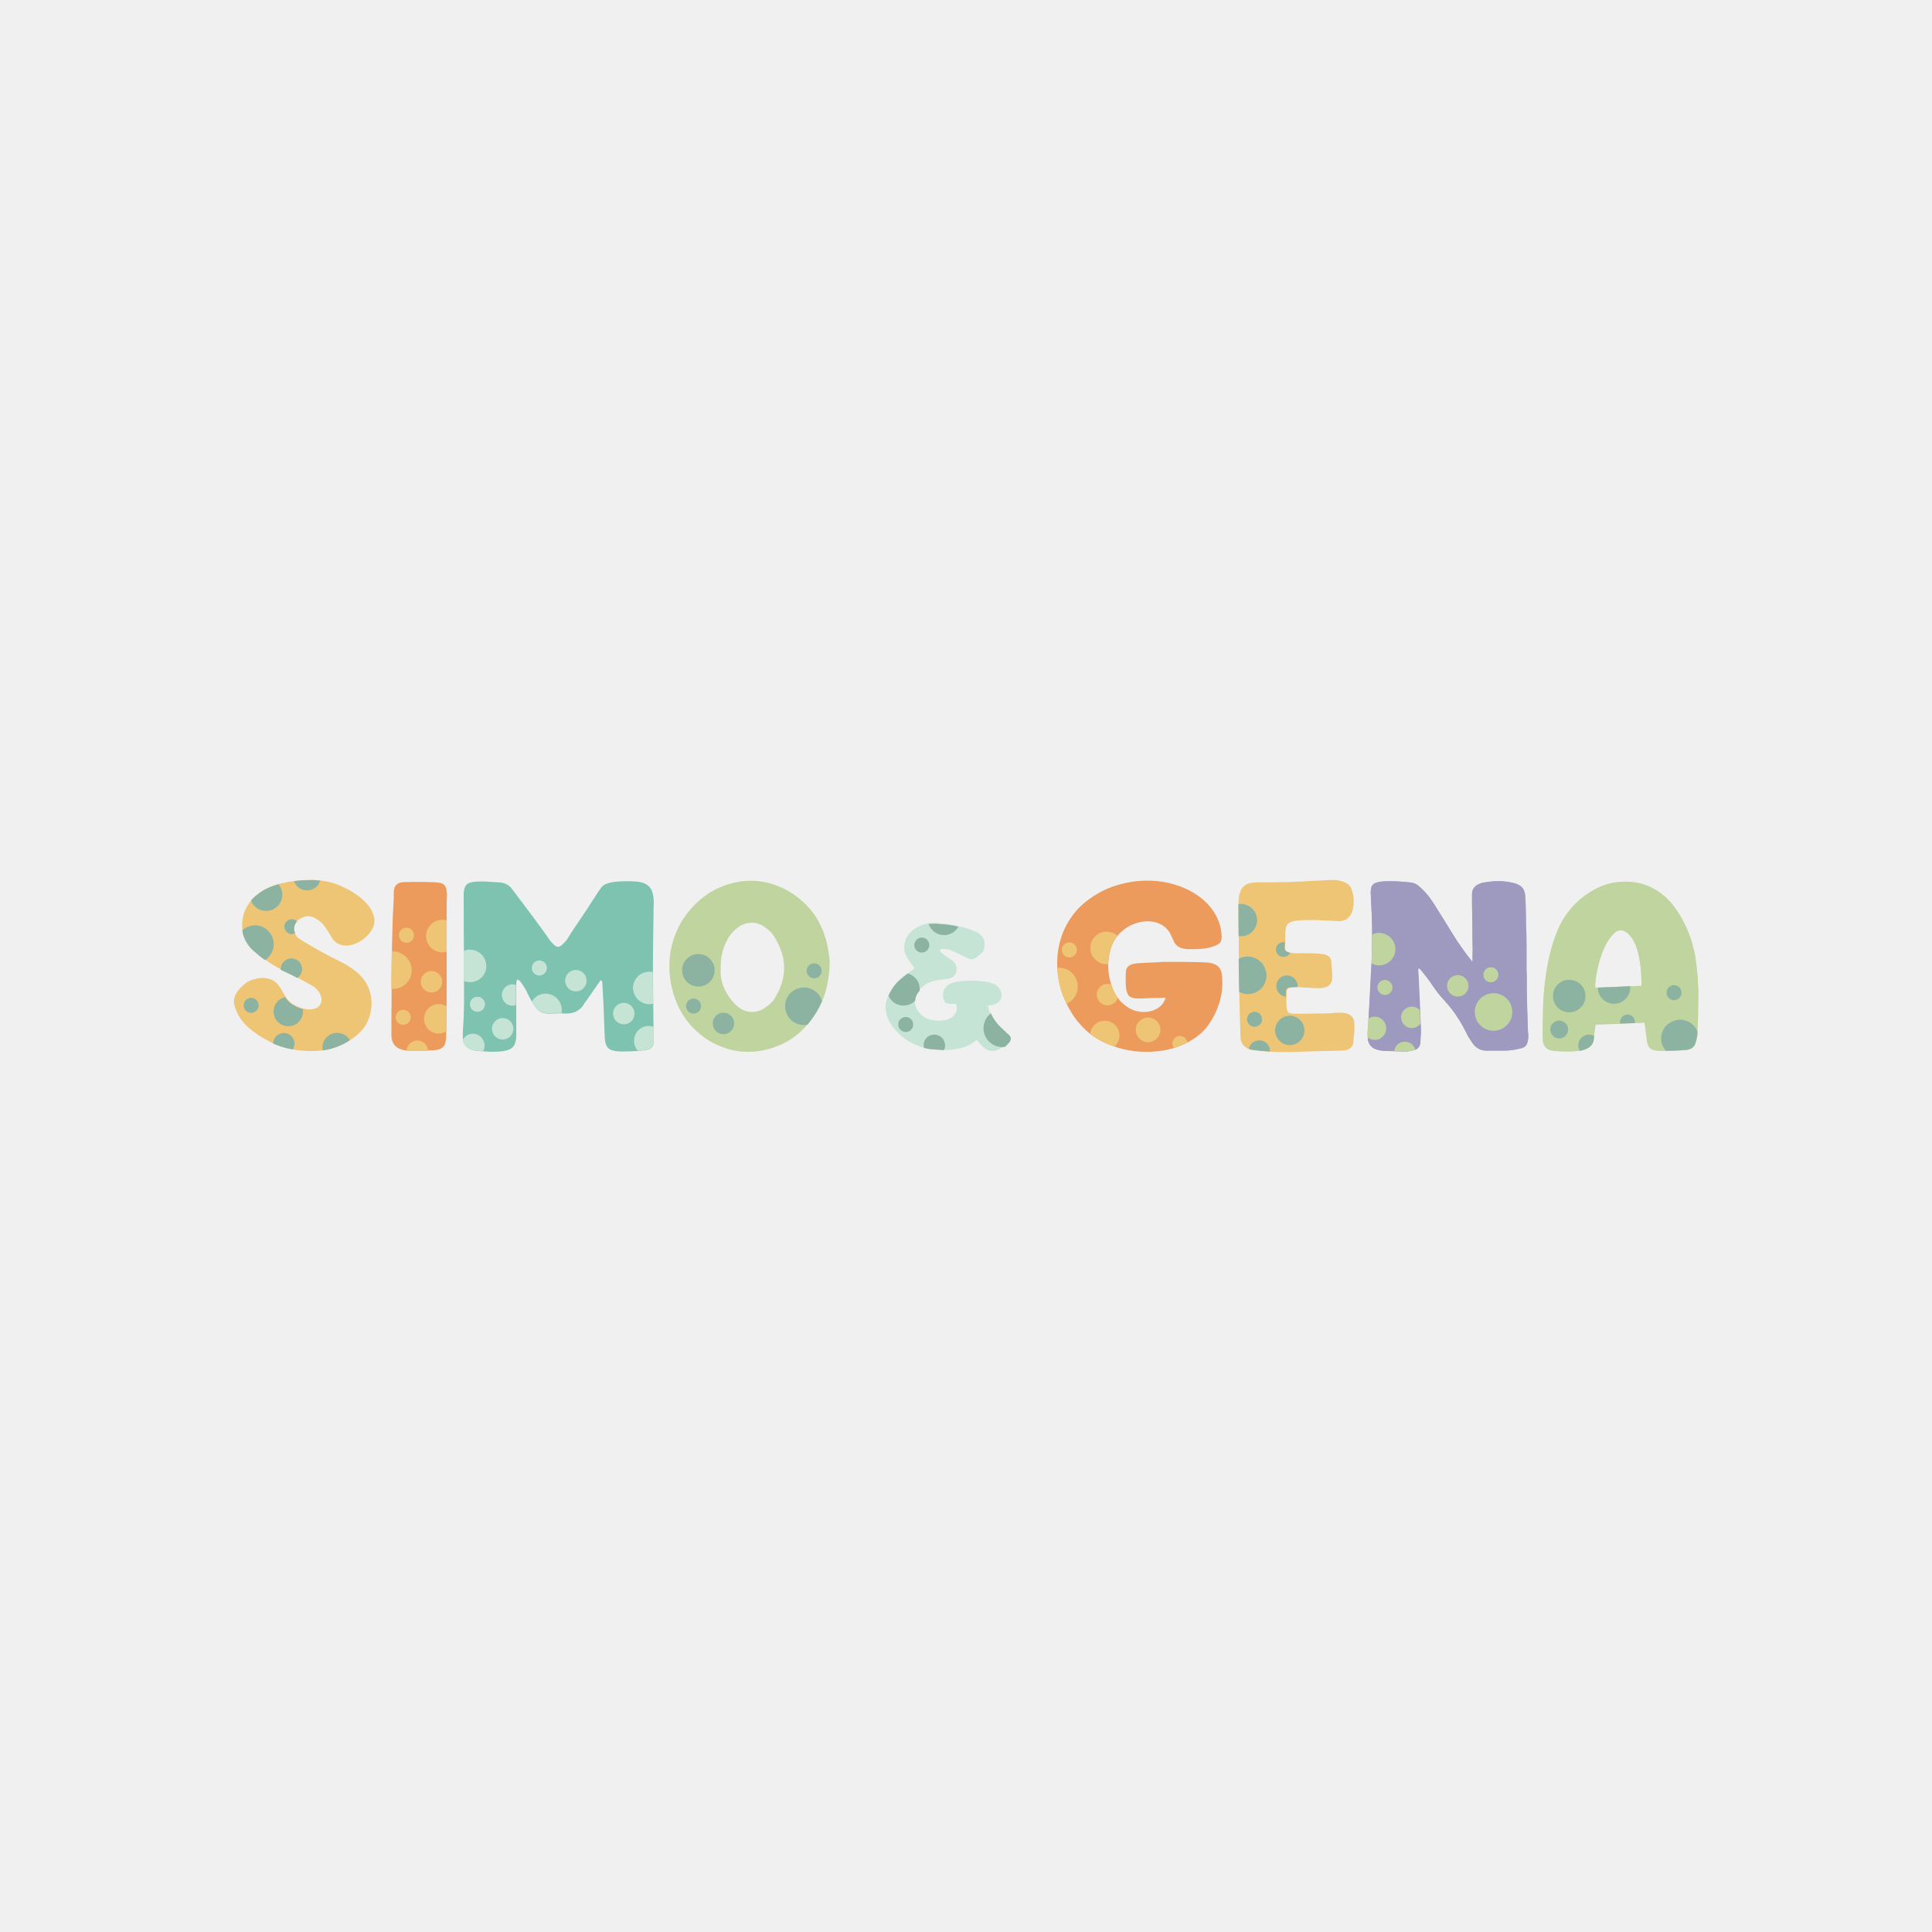
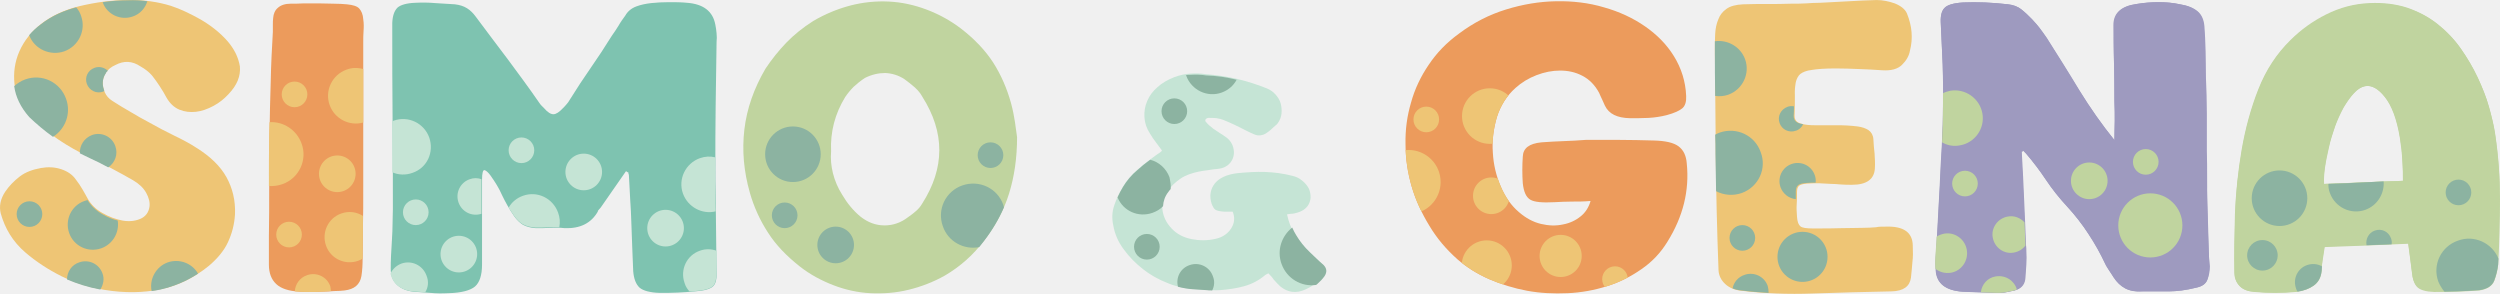
- <svg xmlns="http://www.w3.org/2000/svg" xmlns:xlink="http://www.w3.org/1999/xlink" version="1.1" id="Capa_1" x="0px" y="0px" viewBox="0 0 1080 1080" style="enable-background:new 0 0 1080 1080;" xml:space="preserve">
+ <svg xmlns="http://www.w3.org/2000/svg" xmlns:xlink="http://www.w3.org/1999/xlink" version="1.1" id="Capa_1" x="0px" y="0px" style="enable-background:new 0 0 1080 1080;" xml:space="preserve" viewBox="130.75 491.89 818.65 96.22">
  <style type="text/css">
	.st0{fill:#EEC575;}
	.st1{fill:#EC9B5C;}
	.st2{fill:#7EC3B0;}
	.st3{fill:#C0D49F;}
	.st4{fill:#C5E4D5;}
	.st5{fill:#9E9ABF;}
	.st6{clip-path:url(#SVGID_2_);}
	.st7{fill:#8CB3A1;}
	.st8{clip-path:url(#SVGID_4_);}
	.st9{fill:none;stroke:#000000;stroke-width:3;stroke-linecap:round;stroke-linejoin:round;stroke-miterlimit:10;}
	.st10{fill:#FFFFFF;}
	.st11{fill:#777691;}
	.st12{fill:#67A390;}
	.st13{clip-path:url(#SVGID_6_);}
	.st14{clip-path:url(#SVGID_8_);}
	.st15{stroke:#000000;stroke-miterlimit:10;}
	.st16{clip-path:url(#SVGID_10_);}
	.st17{clip-path:url(#SVGID_12_);}
	.st18{clip-path:url(#SVGID_14_);}
	.st19{clip-path:url(#SVGID_16_);}
	.st20{fill-rule:evenodd;clip-rule:evenodd;fill:#EC9B5C;}
	.st21{fill-rule:evenodd;clip-rule:evenodd;fill:#7EC3B0;}
	.st22{fill-rule:evenodd;clip-rule:evenodd;fill:#EEC575;}
	.st23{fill-rule:evenodd;clip-rule:evenodd;fill:#9E9ABF;}
	.st24{fill-rule:evenodd;clip-rule:evenodd;}
	.st25{fill-rule:evenodd;clip-rule:evenodd;fill:#FFFFFF;}
</style>
  <g>
    <g>
      <g>
        <g>
          <path class="st0" d="M205.5,522.8c-1.4,1.5-3,2.8-4.9,3.8c-1.9,1-3.8,1.7-5.7,1.9c-1.9,0.2-3.7,0-5.4-0.7      c-1.7-0.7-3.1-2-4.2-3.9c-0.7-1.3-1.4-2.5-2.2-3.7c-0.8-1.2-1.6-2.4-2.5-3.5c-1-1.2-2.3-2.2-3.9-3.1c-2.7-1.8-5.4-1.9-8.2-0.4      c-1.4,0.6-2.4,1.5-3.1,2.5c-0.6,1-1,2.1-1,3.2c0,1.1,0.2,2.2,0.7,3.3c0.5,1.1,1.3,2,2.4,2.7c2,1.3,4,2.5,6.1,3.7      c2,1.2,4.1,2.4,6.2,3.5c2.5,1.4,5.1,2.8,7.8,4.1c2.7,1.3,5.2,2.6,7.5,4.1c4.5,2.8,7.8,6,9.8,9.6c2,3.6,3,7.7,2.8,12.2      c-0.2,3.3-1,6.3-2.3,9.1c-1.3,2.8-3.4,5.3-6.2,7.7c-4.8,3.9-10.1,6.5-15.8,7.7c-5.7,1.2-11.9,1.3-18.5,0.2      c-5.2-0.9-9.9-2.4-14.1-4.5c-4.2-2.1-8.2-4.7-11.7-7.7c-2.1-1.8-3.8-3.8-5.1-5.9c-1.3-2.1-2.3-4.4-3-6.9      c-0.6-2.4-0.1-4.8,1.5-7.2c1.3-1.9,2.9-3.5,4.7-4.9c1.8-1.4,4.2-2.3,7-2.8c2.3-0.4,4.5-0.3,6.6,0.4c2.1,0.7,3.7,1.8,4.8,3.4      c0.8,1,1.5,2.1,2.1,3.1c0.6,1,1.2,2.1,1.8,3.2c1.1,1.9,2.7,3.5,4.9,4.7c2.1,1.2,4.3,2,6.4,2.4c2.1,0.4,4.1,0.2,5.8-0.5      c1.7-0.7,2.8-2,3.1-4c0.2-1.4-0.2-3-1.1-4.6c-0.9-1.6-2.4-3-4.3-4.1c-2.3-1.3-4.6-2.6-6.9-3.8c-2.3-1.3-4.6-2.5-7-3.6      c-7.6-3.5-14.2-8-19.9-13.5c-2.9-3.4-4.6-6.9-5-10.6c-0.4-3.7,0.1-7.3,1.6-10.7c1.5-3.4,3.9-6.5,7.3-9.1      c3.4-2.6,7.5-4.5,12.4-5.7c5.5-1.3,10.8-2,15.9-2c5.1-0.1,9.8,0.6,14,1.9c3.1,1,6.4,2.6,9.8,4.5c3.4,2,6.3,4.3,8.6,6.9      c2.3,2.6,3.7,5.4,4.2,8.4C209.6,516.8,208.4,519.8,205.5,522.8z" />
        </g>
      </g>
      <g>
        <g>
          <path class="st1" d="M249.5,576.4c0,2-0.1,4-0.4,5.9c-0.5,2.8-2.3,4.3-5.5,4.7c-0.9,0.1-2,0.2-3.4,0.2c-1.3,0.1-2.7,0.2-4.1,0.2      c-1.4,0.1-2.7,0.1-4,0.1c-1.3,0-2.4,0-3.3-0.1c-3.5-0.2-6-1-7.6-2.5c-1.6-1.5-2.4-3.6-2.4-6.4v-9c0.1-5.3,0.1-10.7,0.1-16.4      c0-5.7,0-11.4,0.1-17.2c0.1-5.8,0.2-11.5,0.4-17.2c0.1-5.7,0.4-11.1,0.7-16.4c0-0.7,0-1.5,0-2.2c0-0.8,0-1.5,0.1-2.3      c0.1-1.4,0.6-2.6,1.6-3.4c0.9-0.8,2.3-1.3,4.1-1.3c1.2,0,2.6,0,4.3-0.1c1.6,0,3.3,0,5,0c1.7,0,3.3,0.1,4.9,0.1      c1.6,0,3,0.1,4.2,0.2c2,0.2,3.4,0.6,4.1,1.4c0.7,0.8,1.2,1.9,1.3,3.5c0.2,1.3,0.2,2.5,0.1,3.8c-0.1,1.2-0.1,2.5-0.1,3.9      c0,10.5,0,19.6,0,27.2c0,7.6,0,14.1,0,19.5c0,5.4,0,10-0.1,13.7C249.6,570.1,249.5,573.4,249.5,576.4z" />
        </g>
      </g>
      <g>
        <path class="st2" d="M335.7,548c-1.4,2-2.8,4-4.1,5.9c-1.3,1.9-2.7,3.9-4.1,5.9c-0.2,0.2-0.4,0.5-0.6,0.7     c-0.2,0.2-0.4,0.4-0.4,0.7c-2.2,3.8-5.8,5.6-10.9,5.4c-1.6-0.2-3.2-0.2-4.7-0.1c-1.5,0.1-3.1,0.1-4.7,0.1     c-1.7-0.1-3.1-0.5-4.2-1.1c-1.1-0.7-2-1.6-2.8-2.7c-1.6-2.3-2.9-4.6-4-6.9c-1-2.3-2.3-4.4-3.8-6.5c-0.8-1.1-1.5-1.7-2-1.8     c-0.5-0.1-0.8,1-0.8,3.1v26.6v1.2c0,3.5-0.8,5.9-2.3,7.2c-1.5,1.3-4.5,2.1-8.8,2.2c-2,0.1-3.9,0.1-5.8-0.1     c-1.9-0.1-3.8-0.3-5.7-0.4c-2.3-0.3-4.1-1.1-5.4-2.4c-1.3-1.3-1.9-3-1.9-5c0-1.2,0-2.7,0.1-4.4c0.1-1.7,0.2-3.5,0.3-5.3     c0.1-1.8,0.2-3.5,0.2-5.3c0-1.7,0.1-3.2,0.1-4.5c0-10.3,0-20.3-0.1-30.1c-0.1-9.8-0.1-19.9-0.1-30.2v-0.8c0.1-2.4,0.7-4,1.7-5     c1-0.9,3-1.5,5.9-1.6c2.1-0.1,4.2-0.1,6.4,0.1c2.1,0.1,4.3,0.3,6.5,0.4c1.6,0.2,2.9,0.6,4,1.3c1.1,0.7,2,1.6,2.8,2.7     c3.6,4.8,7.1,9.5,10.6,14.1c3.4,4.6,6.9,9.3,10.2,14.1c0.2,0.3,0.4,0.6,0.7,0.9c0.3,0.3,0.6,0.6,0.9,0.9c1.2,1.4,2.2,2,3.1,2     c0.8,0,1.9-0.7,3.1-2c0.4-0.4,0.8-0.8,1.2-1.3c0.4-0.4,0.7-0.9,1-1.4c2.3-3.7,4.6-7.2,6.9-10.5c2.3-3.3,4.6-6.8,6.9-10.5     c0.8-1.1,1.5-2.2,2.2-3.3c0.6-1.1,1.4-2.2,2.2-3.3c0.8-1.4,2-2.4,3.6-3c1.6-0.6,3.2-0.9,4.9-1.1c1.9-0.2,3.8-0.3,5.8-0.3     c1.9,0,3.9,0,5.9,0.2c5.4,0.4,8.5,2.8,9.3,7.2c0.2,0.9,0.3,1.8,0.4,2.8c0.1,1,0.1,1.9,0,2.8c-0.1,7.2-0.2,14.2-0.3,20.9     c-0.1,6.8-0.1,13.8-0.1,21.1c0,2.5,0,5.1,0.1,8c0,2.9,0.1,5.8,0.1,8.7c0,2.9,0.1,5.8,0.1,8.7c0,2.9,0.1,5.5,0.1,8     c0.1,2.3-0.3,3.9-1.2,4.7c-0.9,0.8-2.8,1.4-5.8,1.6c-2,0.2-3.9,0.3-5.8,0.4c-1.9,0.1-3.8,0.1-5.8,0.1c-3.2-0.1-5.4-0.7-6.6-1.7     c-1.2-1.1-1.9-2.9-2.1-5.4c-0.1-2.2-0.2-4.7-0.3-7.4c-0.1-2.7-0.2-5.4-0.3-8.2c-0.1-2.8-0.2-5.5-0.4-8.1     c-0.1-2.7-0.3-5.2-0.4-7.5c0-0.2,0-0.4-0.1-0.6c-0.1-0.2-0.1-0.4-0.1-0.6c-0.2,0-0.3,0-0.4-0.1C336,548,335.9,548,335.7,548z" />
      </g>
      <g>
        <g>
          <path class="st3" d="M463.8,536.8c0,6.8-0.9,12.9-2.6,18.4c-1.7,5.5-4.5,10.7-8.3,15.6c-3.4,4.5-7.6,8.3-12.7,11.3      c-3.9,2.2-7.9,3.7-12,4.7c-4.1,1-8.3,1.3-12.4,1.1c-4.1-0.2-8.2-1.1-12.1-2.6c-3.9-1.5-7.7-3.5-11.1-6.2      c-4.3-3.4-7.8-7-10.4-11.1c-2.6-4-4.6-8.4-5.9-13c-2-7-2.6-13.9-1.8-20.7c0.8-6.8,3.1-13.4,6.9-19.9c2-3,4.3-5.9,6.8-8.5      c2.5-2.6,5.5-5,8.8-7.1c3.9-2.3,8-4,12.2-5.1c4.2-1.1,8.5-1.5,12.6-1.3c4.2,0.2,8.3,1.1,12.3,2.6c4,1.5,7.9,3.6,11.4,6.3      c4.4,3.4,7.9,7.1,10.5,11.1c2.6,4.1,4.5,8.5,5.8,13.2c0.6,2.2,1,4.2,1.3,6.2C463.4,534.1,463.6,535.6,463.8,536.8z M402.9,541.5      c-0.2,2.3,0,4.7,0.6,7.1c0.6,2.4,1.6,4.8,3,7c1.7,2.9,3.7,5.3,6,7.2c2.4,1.9,5,2.9,7.9,2.9c2.8,0,5.4-0.9,7.7-2.7      c0.9-0.6,1.8-1.3,2.6-2c0.8-0.7,1.5-1.5,2-2.4c7.5-11.7,7.5-23.3,0.1-35c-0.6-1.1-1.4-2.1-2.5-3.1c-1-0.9-2.2-1.8-3.4-2.7      c-2-1.3-4.1-1.9-6.3-2c-2.2,0-4.4,0.5-6.6,1.6c-1.4,0.9-2.6,1.9-3.7,2.9c-1.1,1.1-2,2.2-2.8,3.4      C404.2,529.1,402.6,535,402.9,541.5z" />
        </g>
      </g>
      <g>
        <g>
          <g>
            <path class="st4" d="M546.1,581.4c-0.2,0.1-0.4,0.2-0.6,0.3c-0.2,0.1-0.3,0.2-0.5,0.3c-2,1.7-4.3,2.9-6.8,3.6       c-2.5,0.7-5.2,1.1-8,1.3c-1.5,0.1-2.9,0-4.4-0.1c-1.5-0.1-2.9-0.2-4.5-0.3c-2.8-0.2-5.6-0.8-8.4-2c-2.8-1.1-5.5-2.6-7.9-4.5       c-2.4-1.9-4.5-4-6.3-6.5c-1.8-2.4-2.9-5-3.4-7.8c-0.5-2.3-0.4-4.4,0.3-6.5c0.7-2.1,1.7-4.2,2.9-6.2c1.2-2,2.8-3.9,4.7-5.5       c1.9-1.7,3.9-3.2,6.1-4.8c0.3-0.2,0.6-0.4,0.9-0.6c0.3-0.2,0.6-0.4,0.9-0.7c0.1,0,0.1-0.1,0.1-0.3c-0.7-0.9-1.3-1.8-2-2.7       c-0.7-0.9-1.3-1.8-1.9-2.8c-1.1-1.7-1.7-3.5-1.8-5.4c-0.1-1.8,0.2-3.6,0.9-5.2c0.7-1.7,1.8-3.2,3.3-4.5       c1.5-1.4,3.4-2.5,5.7-3.4c1.7-0.6,3.4-1,5.1-1.1c1.7-0.1,3.5-0.1,5.2,0.2c7,0.5,13.6,2.1,19.8,4.6c1.2,0.5,2.1,1.1,2.9,2       c0.8,0.9,1.4,1.8,1.7,2.9c0.3,1.1,0.4,2.2,0.3,3.3c-0.1,1.1-0.5,2.2-1.2,3.2c-0.2,0.3-0.5,0.6-0.8,0.8       c-0.3,0.3-0.6,0.5-0.9,0.8c-0.8,0.8-1.5,1.3-2.1,1.7c-0.6,0.4-1.2,0.6-1.9,0.7c-0.6,0.1-1.3,0-2-0.3c-0.7-0.3-1.6-0.7-2.6-1.2       c-1.2-0.6-2.5-1.3-3.8-1.9c-1.3-0.6-2.6-1.2-3.9-1.7c-0.6-0.2-1.3-0.4-2-0.5c-0.8-0.1-1.5-0.1-2.2-0.1       c-0.7-0.1-1.1,0.1-1.4,0.4c-0.3,0.3-0.2,0.8,0.3,1.2c0.3,0.3,0.6,0.7,1,1c0.4,0.3,0.8,0.6,1.1,0.9c0.7,0.5,1.4,0.9,2.1,1.4       c0.7,0.4,1.4,0.9,2.1,1.4c1.4,1,2.2,2.3,2.5,3.9c0.3,1.5,0,2.9-0.8,4.1c-0.9,1.3-2.3,2.2-4.4,2.4c-1,0.1-2.1,0.2-3.1,0.4       c-1.1,0.1-2.1,0.3-3.2,0.5c-2.3,0.5-4.3,1.2-5.9,2.3c-1.6,1.1-3,2.4-4.2,4c-1.4,1.9-1.9,3.9-1.7,6.2c0.3,2.3,1.3,4.3,3,6.1       c1.8,1.9,4,3,6.6,3.5c2.6,0.5,5.2,0.5,7.8-0.1c2.3-0.5,4-1.7,5.1-3.4c1.1-1.7,1.3-3.6,0.5-5.5h-2.8c-1.4-0.1-2.3-0.3-2.8-0.6       c-0.5-0.3-0.9-1-1.3-2c-0.8-2.6-0.4-4.8,1.1-6.7c1.5-1.8,4-2.9,7.3-3.3c3.1-0.3,6.1-0.5,9.1-0.4c3,0.1,6,0.5,9.1,1.3       c1.2,0.3,2.2,0.8,3,1.5c0.8,0.6,1.5,1.4,2,2.2c0.5,0.8,0.7,1.7,0.8,2.7c0.1,0.9-0.1,1.8-0.5,2.7c-0.8,1.6-2.3,2.6-4.5,3.1       c-0.4,0.1-0.8,0.2-1.3,0.2c-0.5,0-0.9,0.1-1.4,0.2c0.5,2.3,1.3,4.5,2.5,6.5c1.2,2,2.7,3.8,4.5,5.6c0.7,0.7,1.5,1.4,2.2,2.1       c0.7,0.7,1.5,1.4,2.2,2c1.2,1,1.4,2.3,0.5,3.7c-0.7,1-1.5,1.8-2.4,2.6c-0.9,0.7-2,1.4-3.3,2c-3.2,1.5-6,1.1-8.5-1       c-0.7-0.7-1.4-1.4-2.1-2.2C547.6,583,546.9,582.2,546.1,581.4z" />
          </g>
        </g>
      </g>
      <g>
        <g>
          <path class="st1" d="M651.6,557.7c-2.2,0.2-4.2,0.2-6.1,0.2c-1.9,0-3.8,0.1-5.7,0.2c-3.9,0.2-6.5,0-7.9-0.8      c-1.4-0.8-2.2-2.6-2.5-5.4c-0.2-2.9-0.2-5.8,0-8.7c0.1-2.8,2.1-4.3,6.1-4.7c2.5-0.2,4.9-0.3,7.3-0.4c2.4-0.1,4.8-0.2,7.2-0.4      c3.7,0,7.4,0,11.1,0c3.7,0,7.4,0.1,11.2,0.2c3.8,0.1,6.5,0.7,8.1,1.9c1.6,1.2,2.5,3,2.7,5.6c0.9,8.9-1.2,17.4-6.3,25.6      c-2.2,3.6-5,6.6-8.5,9c-3.4,2.4-7.2,4.3-11.3,5.6c-4.1,1.3-8.4,2.1-12.9,2.3c-4.5,0.2-9,0-13.3-0.8c-4.3-0.8-8.5-2.1-12.4-3.8      c-3.9-1.7-7.4-3.9-10.4-6.5c-3.6-3.2-6.7-6.8-9.2-11c-2.5-4.1-4.5-8.4-5.8-12.9c-1.3-4.5-2-9.1-2-13.8      c-0.1-4.7,0.5-9.2,1.8-13.6c1.2-4.4,3.2-8.6,5.8-12.4c2.6-3.9,5.9-7.3,9.9-10.2c4.8-3.6,9.9-6.2,15.4-7.9      c5.5-1.7,10.9-2.6,16.4-2.7c5.4-0.1,10.7,0.5,15.7,2c5,1.4,9.5,3.5,13.4,6.2c3.9,2.7,7.1,5.9,9.5,9.8c2.4,3.9,3.8,8.2,4,13      c0.1,1.8-0.3,3.2-1.2,4c-0.9,0.8-2.6,1.6-5.2,2.3c-2,0.5-4,0.8-6,0.9c-2,0.1-4,0.1-6,0.1c-4.2-0.1-6.9-1.4-8.2-4.1      c-0.3-0.6-0.6-1.3-0.9-2c-0.3-0.7-0.7-1.4-1-2.2c-1.4-2.6-3.2-4.4-5.5-5.6c-2.3-1.2-4.7-1.7-7.3-1.7c-2.5,0-5.1,0.5-7.7,1.5      c-2.6,1-4.9,2.4-6.9,4.2c-2.9,2.6-4.9,5.8-6.1,9.6c-1.1,3.8-1.6,7.6-1.3,11.6c0.2,3.9,1.1,7.6,2.6,11.1c1.5,3.5,3.5,6.3,6,8.4      c2.2,1.9,4.6,3.2,7.1,3.8c2.5,0.6,4.9,0.7,7.2,0.2c2.2-0.4,4.2-1.3,5.9-2.7C649.9,561.5,651,559.8,651.6,557.7z" />
        </g>
      </g>
      <g>
        <g>
          <path class="st0" d="M748.3,566.1c5.8-0.2,8.7,1.9,8.8,6.1c0.1,2.1,0.1,3.9-0.1,5.4c-0.1,1.5-0.3,3.3-0.5,5.3      c-0.4,2.8-2.5,4.3-6.3,4.4c-9.1,0.2-17.7,0.4-25.8,0.7c-8.1,0.3-15.9,0-23.4-0.9c-2.2-0.2-4-1-5.3-2.2c-1.3-1.2-2.1-2.7-2.2-4.5      c-0.5-13.1-0.8-25.7-0.9-37.9c-0.1-12.2-0.2-23.7-0.3-34.4c0-1.7,0-3.4,0.1-5.1c0.1-1.7,0.4-3.3,1-4.7c0.5-1.4,1.4-2.6,2.7-3.5      c1.2-0.9,3.1-1.4,5.5-1.5c2.6-0.1,5.2-0.1,7.8-0.1c2.6,0,5.2,0,7.8-0.1c1.7,0,3.3,0,4.9-0.1c1.5-0.1,3.1-0.2,4.7-0.2      c3.2-0.2,6.3-0.3,9.4-0.5c3-0.2,6.1-0.3,9.1-0.4c1.9,0,3.9,0.4,5.9,1.1c2,0.8,3.4,1.9,4,3.3c1.7,4.2,2,8.2,1,12.1      c-0.3,1.8-1.2,3.3-2.6,4.7c-1.4,1.4-3.6,2-6.5,1.8c-2.6-0.2-5.1-0.3-7.6-0.4c-2.5-0.1-5-0.2-7.6-0.2c-3.6,0-6.2,0.2-7.9,0.5      c-1.7,0.2-2.9,0.7-3.7,1.3c-0.7,0.6-1.2,1.5-1.5,2.7c-0.2,1.2-0.4,2.6-0.3,4.4c0,1.8,0,4-0.1,6.6c0,1.4,0.7,2.2,2.2,2.6      c1.4,0.4,2.9,0.5,4.3,0.5c2.6,0,5,0,7.3,0c2.3,0,4.6,0.1,6.9,0.4c1.4,0.2,2.6,0.6,3.5,1.2c0.9,0.6,1.5,1.6,1.6,2.9      c0.1,1.6,0.2,3.2,0.4,4.8c0.1,1.6,0.2,3.2,0.1,4.8c-0.2,3.6-2.7,5.4-7.5,5.4c-1.2,0-2.4,0-3.6-0.1c-1.2-0.1-2.3-0.2-3.4-0.2      c-1.3-0.1-2.6-0.1-3.8-0.2c-1.2,0-2.5,0-3.8,0.1c-1.3,0.1-2.2,0.3-2.7,0.7c-0.5,0.4-0.7,1.1-0.7,2.1c0,1.4,0,2.7-0.1,4      c-0.1,1.3,0,2.7,0.1,4.1c0.1,1.6,0.5,2.6,1.1,3.1c0.6,0.5,2,0.7,4,0.7c3.8,0,7,0,9.6-0.1c2.6,0,4.8-0.1,6.6-0.1      c1.8,0,3.3-0.1,4.6-0.2C745.8,566.1,747.1,566.1,748.3,566.1z" />
        </g>
      </g>
      <g>
        <g>
          <g>
            <path class="st5" d="M792.6,541.5c0.3,5.5,0.6,10.9,0.8,16.3c0.2,5.3,0.5,10.7,0.7,16.2c0.1,1.5,0.1,3,0,4.5       c-0.1,1.5-0.2,3-0.3,4.4c-0.2,2.6-1.8,4-4.9,4.4c-0.7,0.2-1.4,0.3-2.1,0.4c-0.7,0.1-1.4,0.1-2.1,0.1c-2-0.1-3.9-0.1-5.8-0.2       c-1.8,0-3.7-0.1-5.6-0.2c-5.5-0.4-8.4-2.7-8.7-6.9c-0.1-1.5-0.1-3,0-4.5c0.1-1.5,0.2-3,0.3-4.5c0.2-3,0.3-6.1,0.5-9.2       c0.2-3.1,0.3-6.1,0.5-9.2c0.2-4.5,0.4-9.1,0.7-13.5c0.2-4.5,0.4-8.9,0.4-13.4c0.1-4.2,0-8.6-0.1-13.1       c-0.2-4.5-0.4-8.9-0.6-13.1c-0.2-2.6,0.2-4.4,1.1-5.4c1-1.1,3-1.7,6.2-1.9c4.6-0.2,9.5,0,14.7,0.6c1.7,0.2,3.1,0.7,4.4,1.7       c1.2,1,2.3,2,3.5,3.2c0.9,1,1.7,1.9,2.5,2.9c0.8,1,1.5,2.1,2.3,3.2c3.5,5.5,7.1,11.2,10.7,17.2c3.6,5.9,7.5,11.4,11.5,16.3       c0-2.1,0-4.2,0.1-6.3c0-2.2,0-4.3-0.1-6.3c0-3.9-0.1-8.1-0.1-12.6c-0.1-4.5-0.1-8.7-0.1-12.5c0-3.9,2.5-6.2,7.5-6.9       c2.4-0.4,4.8-0.6,7.2-0.6c2.4,0,4.7,0.2,7,0.7c2.5,0.4,4.4,1.2,5.7,2.3c1.3,1.1,2,2.7,2.2,4.8c0.2,2.4,0.3,5.2,0.4,8.3       c0,3.2,0.1,6,0.1,8.4c0.2,4.1,0.3,8.1,0.3,12.2c0,4.1,0,8.1,0,12.2c0.1,2.8,0.1,5.6,0.1,8.5s0,5.7,0.1,8.5       c0.1,3.5,0.2,7,0.3,10.4c0.1,3.4,0.2,6.8,0.3,10.2c0,1.6-0.2,3.1-0.7,4.4c-0.5,1.4-1.7,2.2-3.7,2.6c-3.2,0.8-6.2,1.2-9,1.2       c-2.8,0-5.6,0-8.5,0c-2.3,0.2-4.2-0.2-5.7-1c-1.5-0.8-2.7-2-3.7-3.5c-0.5-0.8-1-1.6-1.5-2.3c-0.5-0.8-1-1.5-1.3-2.2       c-1.6-3.4-3.4-6.6-5.5-9.8c-2-3.2-4.4-6.2-7-9c-2.6-2.8-4.9-5.7-6.9-8.7c-2-3-4.2-5.9-6.6-8.7c-0.2-0.2-0.3-0.3-0.4-0.4       c-0.1-0.1-0.2-0.3-0.4-0.4c-0.1,0-0.2,0-0.2,0.1C792.9,541.5,792.8,541.5,792.6,541.5z" />
          </g>
        </g>
      </g>
      <g>
        <g>
          <path class="st3" d="M919.4,571.7c-4.7,0.2-9.3,0.4-13.8,0.6c-4.5,0.2-9,0.3-13.6,0.5c-0.2,1.4-0.4,2.7-0.6,3.9      c-0.2,1.2-0.4,2.5-0.4,3.9c-0.2,2.2-1.1,3.8-2.6,4.8c-1.5,1.1-3.5,1.8-5.8,2.1c-4.6,0.4-9.1,0.4-13.6,0c-2.2-0.2-3.8-0.8-4.9-2      c-1.1-1.2-1.6-2.7-1.6-4.4c-0.1-5.7,0-12.1,0.2-19.1c0.2-7,1-14,2.2-20.9c1.2-7,3-13.6,5.5-19.9c2.5-6.3,6-11.7,10.5-16      c3.4-3.4,7.3-6.1,11.7-8.4c4.4-2.2,9.1-3.5,14.2-3.7c4.5-0.2,8.6,0.3,12.3,1.5c3.7,1.2,7,3,9.9,5.3c2.9,2.3,5.4,4.9,7.6,8      c2.1,3,4,6.2,5.5,9.4c1.5,3.2,2.8,6.4,3.7,9.6c0.9,3.2,1.6,6.1,2,8.7c1.1,7.3,1.6,14.4,1.6,21.5c0,7.1-0.2,14.3-0.6,21.5      c-0.2,1.8-0.6,3.6-1.3,5.3c-0.7,1.7-2.3,2.7-4.8,3.1c-2.4,0.2-4.8,0.3-7.3,0.4c-2.4,0.1-5,0.1-7.6,0.1c-2.6-0.1-4.4-0.6-5.4-1.5      c-1-0.9-1.6-2.6-1.8-5c-0.2-1.7-0.4-3.3-0.6-4.7C919.8,574.7,919.6,573.2,919.4,571.7z M917.7,551.1c0-1.9-0.1-4.1-0.2-6.6      c-0.1-2.5-0.4-5-0.8-7.5c-1-6.1-2.6-10.5-4.9-13.3c-2.2-2.8-4.4-4-6.5-3.6c-1.3,0.2-2.5,1-3.7,2.3c-1.2,1.3-2.3,2.9-3.4,4.7      c-1,1.9-2,4-2.8,6.2c-0.8,2.3-1.5,4.5-2,6.8c-0.5,2.3-1,4.5-1.3,6.6c-0.3,2.1-0.4,3.9-0.3,5.4c4.6-0.2,9-0.3,13.2-0.5      C909.1,551.4,913.4,551.3,917.7,551.1z" />
        </g>
      </g>
      <g>
        <g>
          <g>
            <path class="st5" d="M853.8,568.9c-0.1-3.4-0.2-6.8-0.3-10.4c-0.1-2.8-0.1-5.6-0.1-8.5c0-2.9-0.1-5.7-0.2-8.5v-12.2       c0-4.1-0.1-8.1-0.3-12.2c0-2.5,0-5.3-0.1-8.4c0-3.2-0.2-5.9-0.4-8.3c-0.2-2.1-0.9-3.7-2.2-4.8c-1.3-1.1-3.2-1.9-5.7-2.3       c-2.3-0.5-4.6-0.7-7-0.7c-2.4,0-4.8,0.2-7.2,0.6c-5,0.7-7.5,3-7.5,6.9c0,3.8,0,8,0.2,12.5c0.1,4.5,0.1,8.7,0.1,12.6       c0.1,2.1,0.1,4.2,0.1,6.3c0,2.2-0.1,4.3-0.1,6.3c-4-5-7.8-10.4-11.5-16.3c-3.7-5.9-7.2-11.7-10.7-17.2       c-0.8-1.1-1.6-2.2-2.3-3.2s-1.6-2-2.5-2.9c-1.1-1.2-2.2-2.3-3.4-3.2c-1.2-1-2.7-1.5-4.4-1.7c-5.2-0.6-10.1-0.8-14.7-0.6       c-3.2,0.2-5.3,0.8-6.2,1.9c-1,1.1-1.3,2.9-1.1,5.4c0.2,4.2,0.4,8.6,0.6,13.1c0.1,3.1,0.2,6.2,0.2,9.2c0,1.3,0,2.6,0,3.9       c0,4.1-0.1,8.1-0.3,12.2c0,0.4,0,0.8-0.1,1.2c-0.2,4.5-0.5,9-0.7,13.5c-0.2,3-0.4,6.1-0.5,9.2c-0.1,2.4-0.3,4.8-0.4,7.1       c0,0.7-0.1,1.4-0.1,2.1c-0.1,1.5-0.2,3-0.3,4.5c-0.1,1.3-0.1,2.6,0,3.9c0,0.2,0,0.4,0,0.6c0.3,4.2,3.2,6.5,8.7,6.9       c1.9,0.1,3.8,0.1,5.6,0.2c0.2,0,0.4,0,0.6,0c1.7,0,3.4,0.1,5.2,0.2c0.7,0,1.4,0,2.1-0.1s1.4-0.2,2.1-0.4       c0.9-0.1,1.7-0.3,2.4-0.6c1.6-0.7,2.5-2,2.6-3.8c0.1-1.4,0.2-2.9,0.3-4.4c0.1-1.5,0.1-3,0-4.5c0-0.6,0-1.1-0.1-1.7       c-0.1-2.5-0.2-5.1-0.3-7.6c-0.1-2.3-0.2-4.6-0.3-6.9c-0.2-5.3-0.5-10.8-0.8-16.3c0.2,0,0.3,0,0.4-0.1s0.1-0.1,0.2-0.1       c0.2,0.2,0.3,0.3,0.4,0.4c0,0.1,0.2,0.3,0.4,0.4c2.4,2.8,4.6,5.7,6.6,8.7c2,3,4.3,5.9,6.9,8.7c2.6,2.9,4.9,5.9,7,9       c2.1,3.1,3.9,6.4,5.5,9.8c0.4,0.7,0.8,1.5,1.3,2.2c0.5,0.8,1,1.5,1.5,2.3c1,1.5,2.2,2.7,3.7,3.5c1.5,0.8,3.4,1.1,5.7,1h8.5       c2.8,0,5.8-0.4,9-1.2c2-0.4,3.2-1.3,3.7-2.6c0.5-1.4,0.8-2.8,0.8-4.4C854,575.7,853.9,572.3,853.8,568.9z" />
          </g>
        </g>
      </g>
      <g>
        <g>
          <path class="st3" d="M947.7,535.4c-0.4-2.6-1.1-5.5-2-8.7c-0.9-3.2-2.2-6.4-3.7-9.6c-1.5-3.2-3.4-6.4-5.5-9.4      c-2.1-3-4.7-5.7-7.6-8c-2.9-2.3-6.2-4-9.9-5.3c-3.7-1.2-7.8-1.7-12.3-1.5c-5.1,0.2-9.8,1.5-14.2,3.7c-4.4,2.2-8.3,5-11.7,8.4      c-4.5,4.4-8,9.7-10.5,16c-2.5,6.3-4.3,13-5.5,19.9c-1.2,7-1.9,14-2.2,21c-0.2,7-0.3,13.4-0.2,19.1c0,1.8,0.5,3.2,1.6,4.4      c1.1,1.2,2.7,1.9,4.9,2c4.5,0.4,9,0.4,13.6,0c0.2,0,0.3-0.1,0.5-0.1c2.1-0.3,3.9-1,5.3-2c1.5-1.1,2.4-2.7,2.6-4.9      c0-0.5,0.1-1,0.1-1.4c0.1-0.8,0.2-1.7,0.3-2.5c0.2-1.2,0.4-2.5,0.6-3.9c4.6-0.2,9.1-0.3,13.6-0.5h0.1c2.7-0.1,5.4-0.2,8.2-0.3      c1.8-0.1,3.7-0.2,5.5-0.3c0.2,1.5,0.4,3,0.6,4.5c0.2,1.5,0.4,3,0.6,4.7c0.2,2.4,0.8,4,1.8,5c1,0.9,2.8,1.4,5.4,1.5      c1.1,0,2.2,0,3.3,0c1.4,0,2.8-0.1,4.2-0.1c2.4-0.1,4.9-0.2,7.3-0.4c2.5-0.3,4.1-1.3,4.8-3.1c0.7-1.7,1.1-3.5,1.3-5.3      c0-0.6,0.1-1.3,0.1-1.9c0.3-6.6,0.5-13.2,0.5-19.7C949.4,549.9,948.8,542.7,947.7,535.4z M911.2,551.3c-2.1,0.1-4.2,0.2-6.3,0.3      c-3.8,0.2-7.7,0.3-11.8,0.5c-0.5,0-0.9,0-1.4,0.1c-0.1-1.5,0-3.3,0.3-5.5c0.3-2.1,0.7-4.3,1.3-6.6c0.5-2.3,1.2-4.5,2-6.8      c0.8-2.3,1.7-4.4,2.8-6.2c1-1.9,2.2-3.5,3.4-4.7c1.2-1.3,2.4-2,3.7-2.3c2.1-0.4,4.3,0.8,6.5,3.6c2.2,2.8,3.9,7.2,4.9,13.3      c0.4,2.6,0.7,5.1,0.8,7.5c0.2,2.5,0.2,4.7,0.2,6.6C915.5,551.2,913.4,551.3,911.2,551.3z" />
        </g>
      </g>
      <g>
        <g>
          <defs>
            <path id="SVGID_1_" d="M651.6,557.7c-2.2,0.2-4.2,0.2-6.1,0.2c-1.9,0-3.8,0.1-5.7,0.2c-3.9,0.2-6.5,0-7.9-0.8       c-1.4-0.8-2.2-2.6-2.5-5.4c-0.2-2.9-0.2-5.8,0-8.7c0.1-2.8,2.1-4.3,6.1-4.7c2.5-0.2,4.9-0.3,7.3-0.4c2.4-0.1,4.8-0.2,7.2-0.4       c3.7,0,7.4,0,11.1,0c3.7,0,7.4,0.1,11.2,0.2c3.8,0.1,6.5,0.7,8.1,1.9c1.6,1.2,2.5,3,2.7,5.6c0.9,8.9-1.2,17.4-6.3,25.6       c-2.2,3.6-5,6.6-8.5,9c-3.4,2.4-7.2,4.3-11.3,5.6c-4.1,1.3-8.4,2.1-12.9,2.3c-4.5,0.2-9,0-13.3-0.8c-4.3-0.8-8.5-2.1-12.4-3.8       c-3.9-1.7-7.4-3.9-10.4-6.5c-3.6-3.2-6.7-6.8-9.2-11c-2.5-4.1-4.5-8.4-5.8-12.9c-1.3-4.5-2-9.1-2-13.8       c-0.1-4.7,0.5-9.2,1.8-13.6c1.2-4.4,3.2-8.6,5.8-12.4c2.6-3.9,5.9-7.3,9.9-10.2c4.8-3.6,9.9-6.2,15.4-7.9       c5.5-1.7,10.9-2.6,16.4-2.7c5.4-0.1,10.7,0.5,15.7,2c5,1.4,9.5,3.5,13.4,6.2c3.9,2.7,7.1,5.9,9.5,9.8c2.4,3.9,3.8,8.2,4,13       c0.1,1.8-0.3,3.2-1.2,4c-0.9,0.8-2.6,1.6-5.2,2.3c-2,0.5-4,0.8-6,0.9c-2,0.1-4,0.1-6,0.1c-4.2-0.1-6.9-1.4-8.2-4.1       c-0.3-0.6-0.6-1.3-0.9-2c-0.3-0.7-0.7-1.4-1-2.2c-1.4-2.6-3.2-4.4-5.5-5.6c-2.3-1.2-4.7-1.7-7.3-1.7c-2.5,0-5.1,0.5-7.7,1.5       c-2.6,1-4.9,2.4-6.9,4.2c-2.9,2.6-4.9,5.8-6.1,9.6c-1.1,3.8-1.6,7.6-1.3,11.6c0.2,3.9,1.1,7.6,2.6,11.1c1.5,3.5,3.5,6.3,6,8.4       c2.2,1.9,4.6,3.2,7.1,3.8c2.5,0.6,4.9,0.7,7.2,0.2c2.2-0.4,4.2-1.3,5.9-2.7C649.9,561.5,651,559.8,651.6,557.7z" />
          </defs>
          <clipPath id="SVGID_2_">
            <use xlink:href="#SVGID_1_" style="overflow:visible;" />
          </clipPath>
          <g class="st6">
            <g>
              <circle class="st0" cx="592" cy="551.5" r="10.5" />
            </g>
            <g>
              <circle class="st0" cx="618.6" cy="529.9" r="9.1" />
            </g>
            <g>
              <circle class="st0" cx="659.6" cy="583.3" r="4.2" />
            </g>
            <g>
              <circle class="st0" cx="597.8" cy="531" r="4.2" />
            </g>
            <g>
              <circle class="st0" cx="617.6" cy="578.8" r="8.2" />
            </g>
            <g>
              <circle class="st0" cx="619.1" cy="556" r="6" />
            </g>
            <g>
              <circle class="st0" cx="641.8" cy="575.7" r="6.9" />
            </g>
          </g>
        </g>
        <g>
          <g>
            <path class="st7" d="M148.1,536.7c-2.8-2-5.4-4.2-7.8-6.5c-2.8-3.2-4.4-6.5-4.9-10.1c1-0.9,2.2-1.7,3.6-2.2       c5.5-2,11.5,0.9,13.4,6.4C154.1,529,152.2,534.1,148.1,536.7z" />
          </g>
          <g>
            <path class="st7" d="M151.8,508.7c-4.6,1.6-9.8-0.7-11.5-5.3c1.1-1.3,2.4-2.5,3.9-3.6c3.2-2.5,7-4.3,11.5-5.5       c0.7,0.8,1.3,1.8,1.6,2.8C159,501.8,156.5,507,151.8,508.7z" />
          </g>
          <g>
            <path class="st7" d="M179,492.3c-0.7,2.3-2.4,4.2-4.8,5c-4,1.4-8.4-0.7-9.8-4.6c0,0,0,0,0-0.1c2.8-0.4,5.5-0.6,8.2-0.6       C174.8,491.9,176.9,492,179,492.3z" />
          </g>
          <g>
            <circle class="st7" cx="140.4" cy="562" r="4.2" />
          </g>
          <g>
            <path class="st7" d="M165.4,515.9c-0.7,1-1,2.1-1,3.2c0,0.9,0.2,1.7,0.5,2.6v0c-0.1,0.1-0.3,0.1-0.4,0.2       c-2.2,0.8-4.5-0.4-5.3-2.5c-0.8-2.2,0.3-4.5,2.5-5.3c1.6-0.6,3.3-0.1,4.4,1C165.7,515.3,165.5,515.6,165.4,515.9z" />
          </g>
          <g>
            <path class="st7" d="M163.9,573.2c-4.3,1.5-9-0.7-10.5-5c-1.5-4.3,0.7-9,5-10.5c0.3-0.1,0.7-0.2,1-0.3c1.1,1.8,2.7,3.4,4.8,4.6       c1.7,1,3.4,1.7,5.1,2.1C169.9,567.9,167.8,571.8,163.9,573.2z" />
          </g>
          <g>
            <path class="st7" d="M195.6,581.5c-3.8,2.5-7.9,4.2-12.3,5.2c-1,0.2-1.9,0.4-2.9,0.5c-0.8-3.9,1.4-8,5.3-9.4       C189.5,576.5,193.7,578.1,195.6,581.5z" />
          </g>
          <g>
            <path class="st7" d="M166.2,546.7c-2-1.1-4-2.1-6-3c-1.1-0.5-2.2-1.1-3.3-1.6c-0.1-2.6,1.4-5,4-6c3.1-1.1,6.5,0.5,7.6,3.6       C169.5,542.4,168.4,545.2,166.2,546.7z" />
          </g>
          <g>
            <path class="st7" d="M163.6,586.7L163.6,586.7c-3.9-0.7-7.6-1.9-10.9-3.3c0-2.5,1.5-4.8,4-5.6c3.1-1.1,6.5,0.5,7.6,3.6       C165,583.2,164.6,585.1,163.6,586.7z" />
          </g>
        </g>
        <g>
          <g>
            <path class="st7" d="M564.5,582.3c-0.7,1-1.5,1.8-2.4,2.6c-0.1,0.1-0.2,0.2-0.4,0.3l0,0c-4.8,0.7-9.6-2.1-11.3-6.9       c-1.6-4.4,0-9.1,3.5-11.9c0.4,0.9,0.8,1.7,1.3,2.5c1.2,2,2.6,3.8,4.5,5.6c0.7,0.7,1.5,1.4,2.2,2.1c0.7,0.7,1.5,1.4,2.2,2       C565.2,579.7,565.4,580.9,564.5,582.3z" />
          </g>
          <g>
            <path class="st7" d="M514.1,553.8c-0.3,0.3-0.6,0.7-0.8,1c-1.1,1.4-1.6,3-1.7,4.6c-0.9,1-2.1,1.7-3.5,2.2       c-4.6,1.6-9.6-0.6-11.4-5.1c0.5-1.1,1.1-2.2,1.8-3.4c1.2-2,2.8-3.9,4.7-5.5c1.3-1.2,2.7-2.3,4.2-3.4c2.8,0.7,5.2,2.8,6.3,5.7       C514,551.3,514.2,552.6,514.1,553.8z" />
          </g>
          <g>
            <path class="st7" d="M535.7,518c-1,1.9-2.7,3.4-4.9,4.2c-4.7,1.7-9.9-0.8-11.6-5.5c0-0.1,0-0.1-0.1-0.2       c0.4-0.1,0.9-0.1,1.4-0.1c1.7-0.1,3.5-0.1,5.2,0.2C529.1,516.7,532.4,517.2,535.7,518z" />
          </g>
          <g>
            <circle class="st7" cx="506.3" cy="572.7" r="4.2" />
          </g>
          <g>
            <circle class="st7" cx="515.3" cy="528.3" r="4.2" />
          </g>
          <g>
            <path class="st7" d="M527.7,587L527.7,587c-0.7,0-1.3,0-1.9-0.1c-1.5-0.1-2.9-0.2-4.5-0.3c-1.6-0.1-3.2-0.4-4.8-0.8       c-0.8-3,0.8-6.1,3.8-7.1c3.1-1.1,6.5,0.5,7.6,3.6C528.6,584,528.4,585.6,527.7,587z" />
          </g>
        </g>
        <g>
          <g>
            <path class="st0" d="M223.2,552.2c-1.4,0.5-2.9,0.7-4.4,0.6c0-5.5,0-11.2,0.1-16.8c0-1.4,0.1-2.8,0.1-4.1       c4.5-0.3,8.9,2.5,10.5,7C231.5,544.2,228.7,550.3,223.2,552.2z" />
          </g>
          <g>
            <path class="st0" d="M249.7,514.5V532c-4.5,1.3-9.4-1.2-11-5.7c-1.7-4.7,0.8-9.9,5.5-11.6C246,514,247.9,514,249.7,514.5z" />
          </g>
          <g>
            <circle class="st0" cx="225.4" cy="568.7" r="4.2" />
          </g>
          <g>
            <circle class="st0" cx="227.2" cy="522.8" r="4.2" />
          </g>
          <g>
            <path class="st0" d="M249.6,562.6c0,1.4,0,2.6,0,3.8c0,3.7-0.1,7.1-0.1,10v0.2c-0.5,0.3-1,0.5-1.5,0.7c-4.3,1.5-9-0.7-10.5-5       c-1.5-4.3,0.7-9,5-10.5C245,560.9,247.6,561.3,249.6,562.6z" />
          </g>
          <g>
            <circle class="st0" cx="241.2" cy="548.8" r="6" />
          </g>
          <g>
            <path class="st0" d="M239.1,587.2c-1,0.1-2,0.1-3,0.2c-1.4,0.1-2.8,0.1-4,0.1c-1.3,0-2.4,0-3.3-0.1c-0.5,0-1.1-0.1-1.5-0.1       c0.1-2.3,1.6-4.5,4-5.3c3.1-1.1,6.5,0.5,7.6,3.6C239,586.1,239.1,586.6,239.1,587.2z" />
          </g>
        </g>
        <g>
          <g>
            <path class="st7" d="M701.1,555.1c-2.9,1-5.9,0.7-8.4-0.6c-0.1-4.1-0.1-8.1-0.2-12.1c0-2.2,0-4.3-0.1-6.4       c0.5-0.3,1-0.5,1.5-0.7c5.5-1.9,11.5,0.9,13.4,6.4C709.4,547.1,706.6,553.1,701.1,555.1z" />
          </g>
          <g>
            <path class="st7" d="M696.7,522.9c-1.4,0.5-2.9,0.6-4.3,0.4c-0.1-5.3-0.1-10.4-0.1-15.3c0-0.9,0-1.8,0-2.6       c4.2-0.6,8.4,1.8,9.9,5.9C703.9,516,701.4,521.2,696.7,522.9z" />
          </g>
          <g>
            <circle class="st7" cx="701.3" cy="569.8" r="4.2" />
          </g>
          <g>
            <path class="st7" d="M721.2,532.6c-0.5,1-1.3,1.8-2.4,2.1c-2.2,0.8-4.6-0.4-5.3-2.5c-0.8-2.2,0.4-4.5,2.5-5.3       c0.7-0.3,1.5-0.3,2.2-0.2c0,1,0,2-0.1,3.1c0,1.4,0.7,2.2,2.2,2.6C720.6,532.4,720.9,532.5,721.2,532.6z" />
          </g>
          <g>
            <circle class="st7" cx="721" cy="576" r="8.2" />
          </g>
          <g>
            <path class="st7" d="M725.3,551.7c-1,0-2,0-3,0.1c-1.3,0.1-2.2,0.3-2.7,0.7c-0.5,0.4-0.8,1.1-0.8,2.1c0,0.8,0,1.7,0,2.5       c-2.2-0.2-4.2-1.7-5-3.9c-1.1-3.1,0.5-6.5,3.6-7.6c3.1-1.1,6.5,0.5,7.6,3.6C725.3,550,725.4,550.9,725.3,551.7z" />
          </g>
          <g>
            <path class="st7" d="M709.9,587.8c-3-0.2-6-0.4-8.9-0.8c-1.1-0.1-2-0.3-2.9-0.7c0.4-2,1.8-3.7,3.9-4.4c3.1-1.1,6.5,0.5,7.6,3.6       C709.8,586.2,709.9,587,709.9,587.8z" />
          </g>
        </g>
        <g>
          <g>
            <path class="st7" d="M459.5,559.8c-1.7,3.9-3.9,7.6-6.6,11.1c-0.5,0.6-1,1.3-1.5,1.9c-5,1-10.2-1.8-11.9-6.8       c-2-5.5,0.9-11.5,6.4-13.4c5.5-1.9,11.5,0.9,13.4,6.4C459.4,559.2,459.4,559.5,459.5,559.8z" />
          </g>
          <g>
            <circle class="st7" cx="390.4" cy="542.4" r="9.1" />
          </g>
          <g>
            <circle class="st7" cx="387.7" cy="562.4" r="4.2" />
          </g>
          <g>
            <circle class="st7" cx="455.1" cy="542.7" r="4.2" />
          </g>
          <g>
            <circle class="st7" cx="404.4" cy="572.1" r="6" />
          </g>
        </g>
        <g>
          <g>
            <circle class="st3" cx="834.9" cy="565.7" r="10.5" />
          </g>
          <g>
            <path class="st3" d="M772.5,539.5c-2.1,0.4-4.1,0-5.8-1c0.2-4.1,0.3-8.1,0.3-12.2c0-1.3,0-2.6,0-3.9c0.8-0.4,1.6-0.6,2.4-0.8       c4.9-0.8,9.6,2.5,10.5,7.4C780.8,534,777.4,538.7,772.5,539.5z" />
          </g>
          <g>
            <path class="st3" d="M769.6,581.2c-1.9,0.3-3.7-0.2-5.1-1.3c-0.1-1.3-0.1-2.6,0-3.9c0.1-1.5,0.2-3,0.3-4.5       c0-0.7,0.1-1.4,0.1-2.1c0.7-0.5,1.6-0.8,2.5-1c3.5-0.6,6.8,1.8,7.4,5.3S773.1,580.6,769.6,581.2z" />
          </g>
          <g>
            <circle class="st3" cx="774.2" cy="552" r="4.2" />
          </g>
          <g>
            <circle class="st3" cx="833.4" cy="544.9" r="4.2" />
          </g>
          <g>
            <path class="st3" d="M794,572.3c-0.9,1.2-2.2,2-3.8,2.3c-3.2,0.6-6.3-1.6-6.9-4.9c-0.6-3.2,1.6-6.3,4.9-6.9       c2.1-0.4,4.1,0.4,5.5,1.9C793.8,567.2,793.9,569.7,794,572.3z" />
          </g>
          <g>
            <circle class="st3" cx="814.9" cy="551.1" r="6" />
          </g>
          <g>
            <path class="st3" d="M791.2,586.7c-0.7,0.3-1.4,0.5-2.4,0.6c-0.7,0.2-1.4,0.3-2.1,0.4s-1.4,0.1-2.1,0.1       c-1.8-0.1-3.5-0.1-5.2-0.2c0.3-2.6,2.2-4.8,4.9-5.2C787.5,581.9,790.4,583.8,791.2,586.7z" />
          </g>
        </g>
        <g>
          <g>
            <path class="st7" d="M948.9,576.6c0,0.6-0.1,1.2-0.1,1.9c-0.2,1.8-0.7,3.6-1.3,5.3c-0.7,1.7-2.3,2.7-4.8,3.1       c-2.4,0.2-4.8,0.3-7.3,0.4c-1.4,0-2.8,0.1-4.2,0.1c-0.8-1-1.5-2.1-2-3.3c-2-5.5,0.9-11.5,6.4-13.4       C940.9,568.7,946.8,571.4,948.9,576.6z" />
          </g>
          <g>
            <circle class="st7" cx="877.2" cy="556.8" r="9.1" />
          </g>
          <g>
            <path class="st7" d="M905.3,560.6c-4.7,1.7-9.9-0.8-11.6-5.5c-0.4-1-0.5-2-0.5-3c4.1-0.1,8-0.3,11.8-0.5       c2.1-0.1,4.2-0.2,6.3-0.3C911.6,555.3,909.2,559.2,905.3,560.6z" />
          </g>
          <g>
            <circle class="st7" cx="871.6" cy="575.5" r="5" />
          </g>
          <g>
            <path class="st7" d="M913.9,571.9c-2.8,0.1-5.5,0.2-8.2,0.3c-0.4-2,0.7-4.1,2.7-4.8c2.2-0.8,4.5,0.3,5.3,2.5       C914,570.7,914,571.3,913.9,571.9z" />
          </g>
          <g>
            <circle class="st7" cx="935.8" cy="554.9" r="4.2" />
          </g>
          <g>
            <path class="st7" d="M891.1,579.1c0,0.5-0.1,0.9-0.1,1.4c-0.2,2.2-1.1,3.8-2.6,4.9c-1.4,1-3.2,1.7-5.3,2       c-0.2-0.3-0.4-0.7-0.5-1.1c-1.1-3.1,0.5-6.5,3.6-7.6C887.9,578.1,889.7,578.3,891.1,579.1z" />
          </g>
        </g>
        <g>
          <g>
            <path class="st4" d="M313.9,566.3c-1-0.1-2.1-0.1-3.1,0c-1.6,0.1-3.1,0.1-4.7,0.1c-1.7-0.1-3.1-0.5-4.2-1.1       c-1.1-0.7-2-1.6-2.8-2.7c-0.6-0.9-1.2-1.8-1.8-2.7c1-1.8,2.7-3.2,4.7-3.9c4.7-1.7,9.8,0.8,11.5,5.5       C314.1,563.1,314.2,564.7,313.9,566.3z" />
          </g>
          <g>
            <path class="st4" d="M265.8,548.5c-2.2,0.8-4.6,0.7-6.6-0.2c0-5.6,0-11.2,0-16.7c0.2-0.1,0.4-0.1,0.5-0.2       c4.7-1.7,9.9,0.8,11.6,5.5C273,541.7,270.6,546.9,265.8,548.5z" />
          </g>
          <g>
            <path class="st4" d="M365.1,561.1c-4.4,1.1-9.1-1.4-10.7-5.8c-1.7-4.7,0.8-9.9,5.5-11.6c1.7-0.6,3.4-0.7,5-0.3       c0,1.4,0,2.7,0,4.1c0,2.5,0,5.1,0.1,8C365,557.4,365,559.3,365.1,561.1z" />
          </g>
          <g>
            <path class="st4" d="M270,587.6c-1.4-0.1-2.8-0.2-4.2-0.3c-2.3-0.3-4.1-1.1-5.4-2.4c-0.9-0.9-1.5-2.1-1.8-3.4       c0.7-1.5,2-2.7,3.6-3.3c3.4-1.2,7,0.6,8.2,3.9C271.2,584,271,586,270,587.6z" />
          </g>
          <g>
            <circle class="st4" cx="266.9" cy="561.4" r="4.2" />
          </g>
          <g>
            <circle class="st4" cx="301.5" cy="541.1" r="4.2" />
          </g>
          <g>
            <path class="st4" d="M364.2,585.6c-0.9,0.8-2.8,1.4-5.8,1.6c-0.6,0.1-1.2,0.1-1.9,0.1c-0.7-0.8-1.3-1.7-1.6-2.8       c-1.5-4.3,0.7-9,5-10.5c1.9-0.7,3.8-0.6,5.5,0c0,2.4,0,4.7,0,6.8C365.4,583.2,365,584.8,364.2,585.6z" />
          </g>
          <g>
            <circle class="st4" cx="281" cy="575.1" r="6" />
          </g>
          <g>
            <circle class="st4" cx="321.9" cy="548.2" r="6" />
          </g>
          <g>
            <circle class="st4" cx="348.7" cy="566.6" r="6" />
          </g>
          <g>
            <path class="st4" d="M288.4,550.6v11.3c-3.1,1-6.4-0.6-7.5-3.7c-1.1-3.1,0.5-6.5,3.6-7.6C285.8,550.1,287.2,550.1,288.4,550.6z       " />
          </g>
        </g>
      </g>
    </g>
  </g>
</svg>
